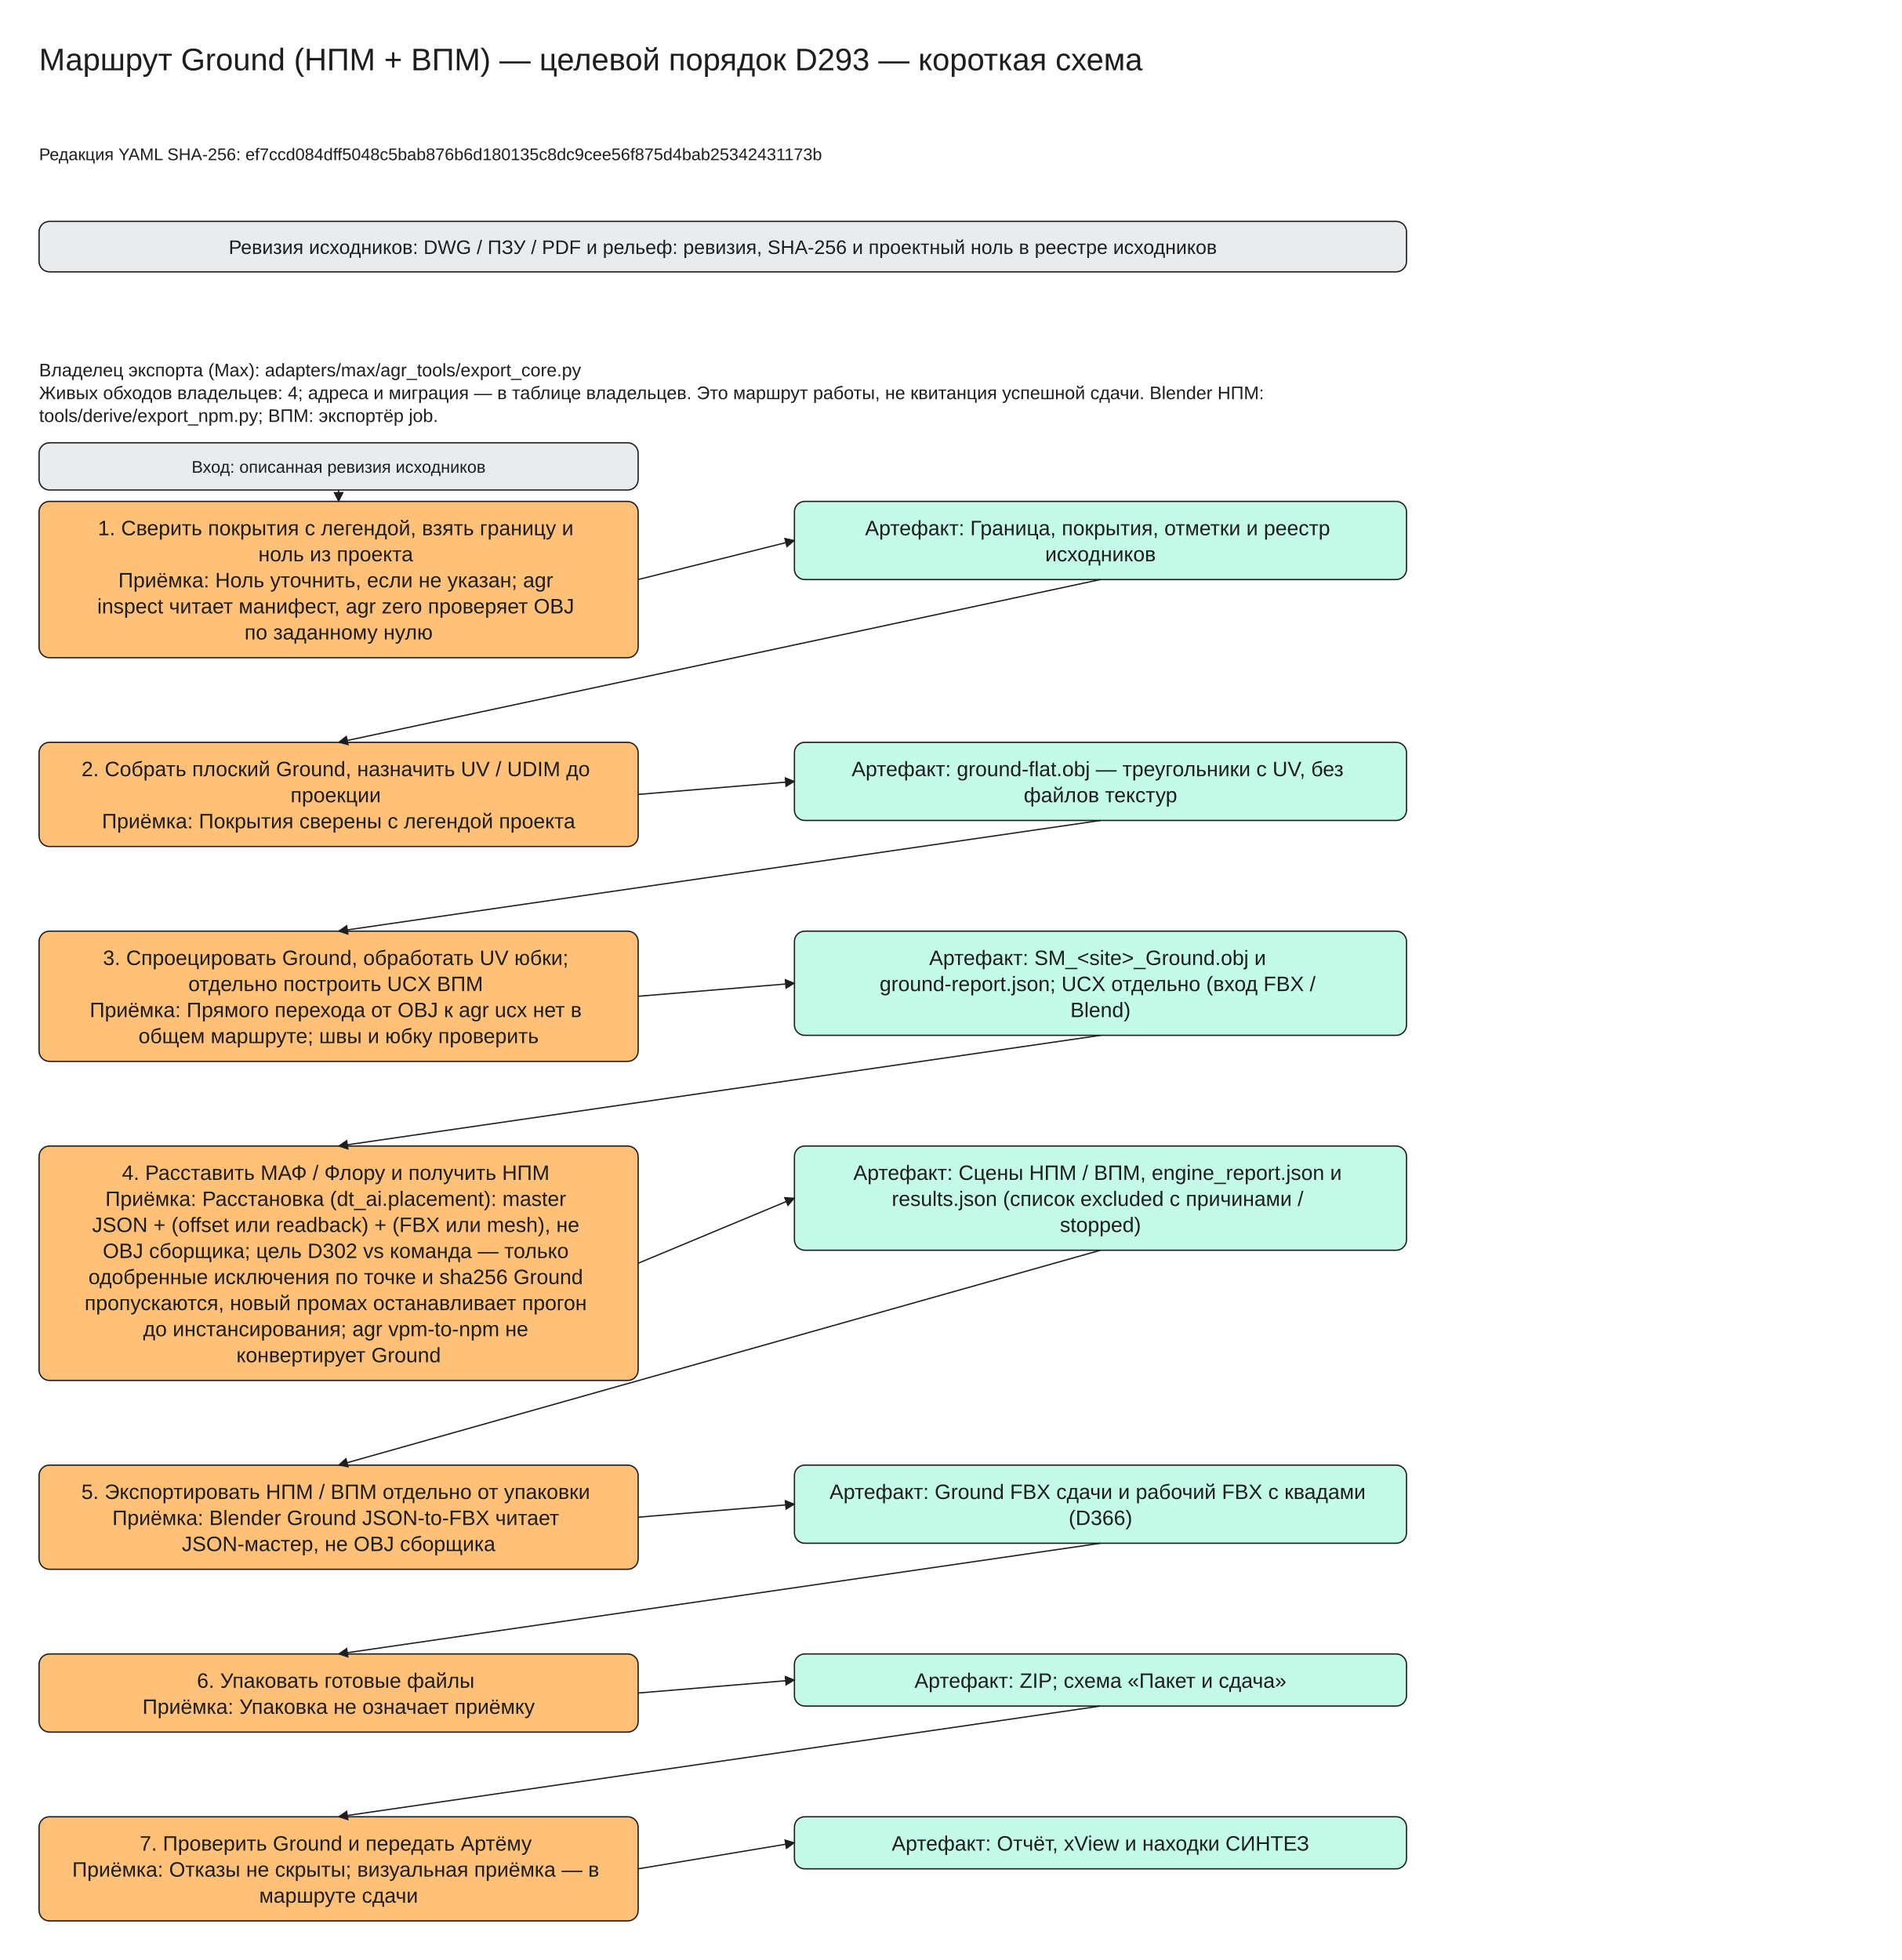
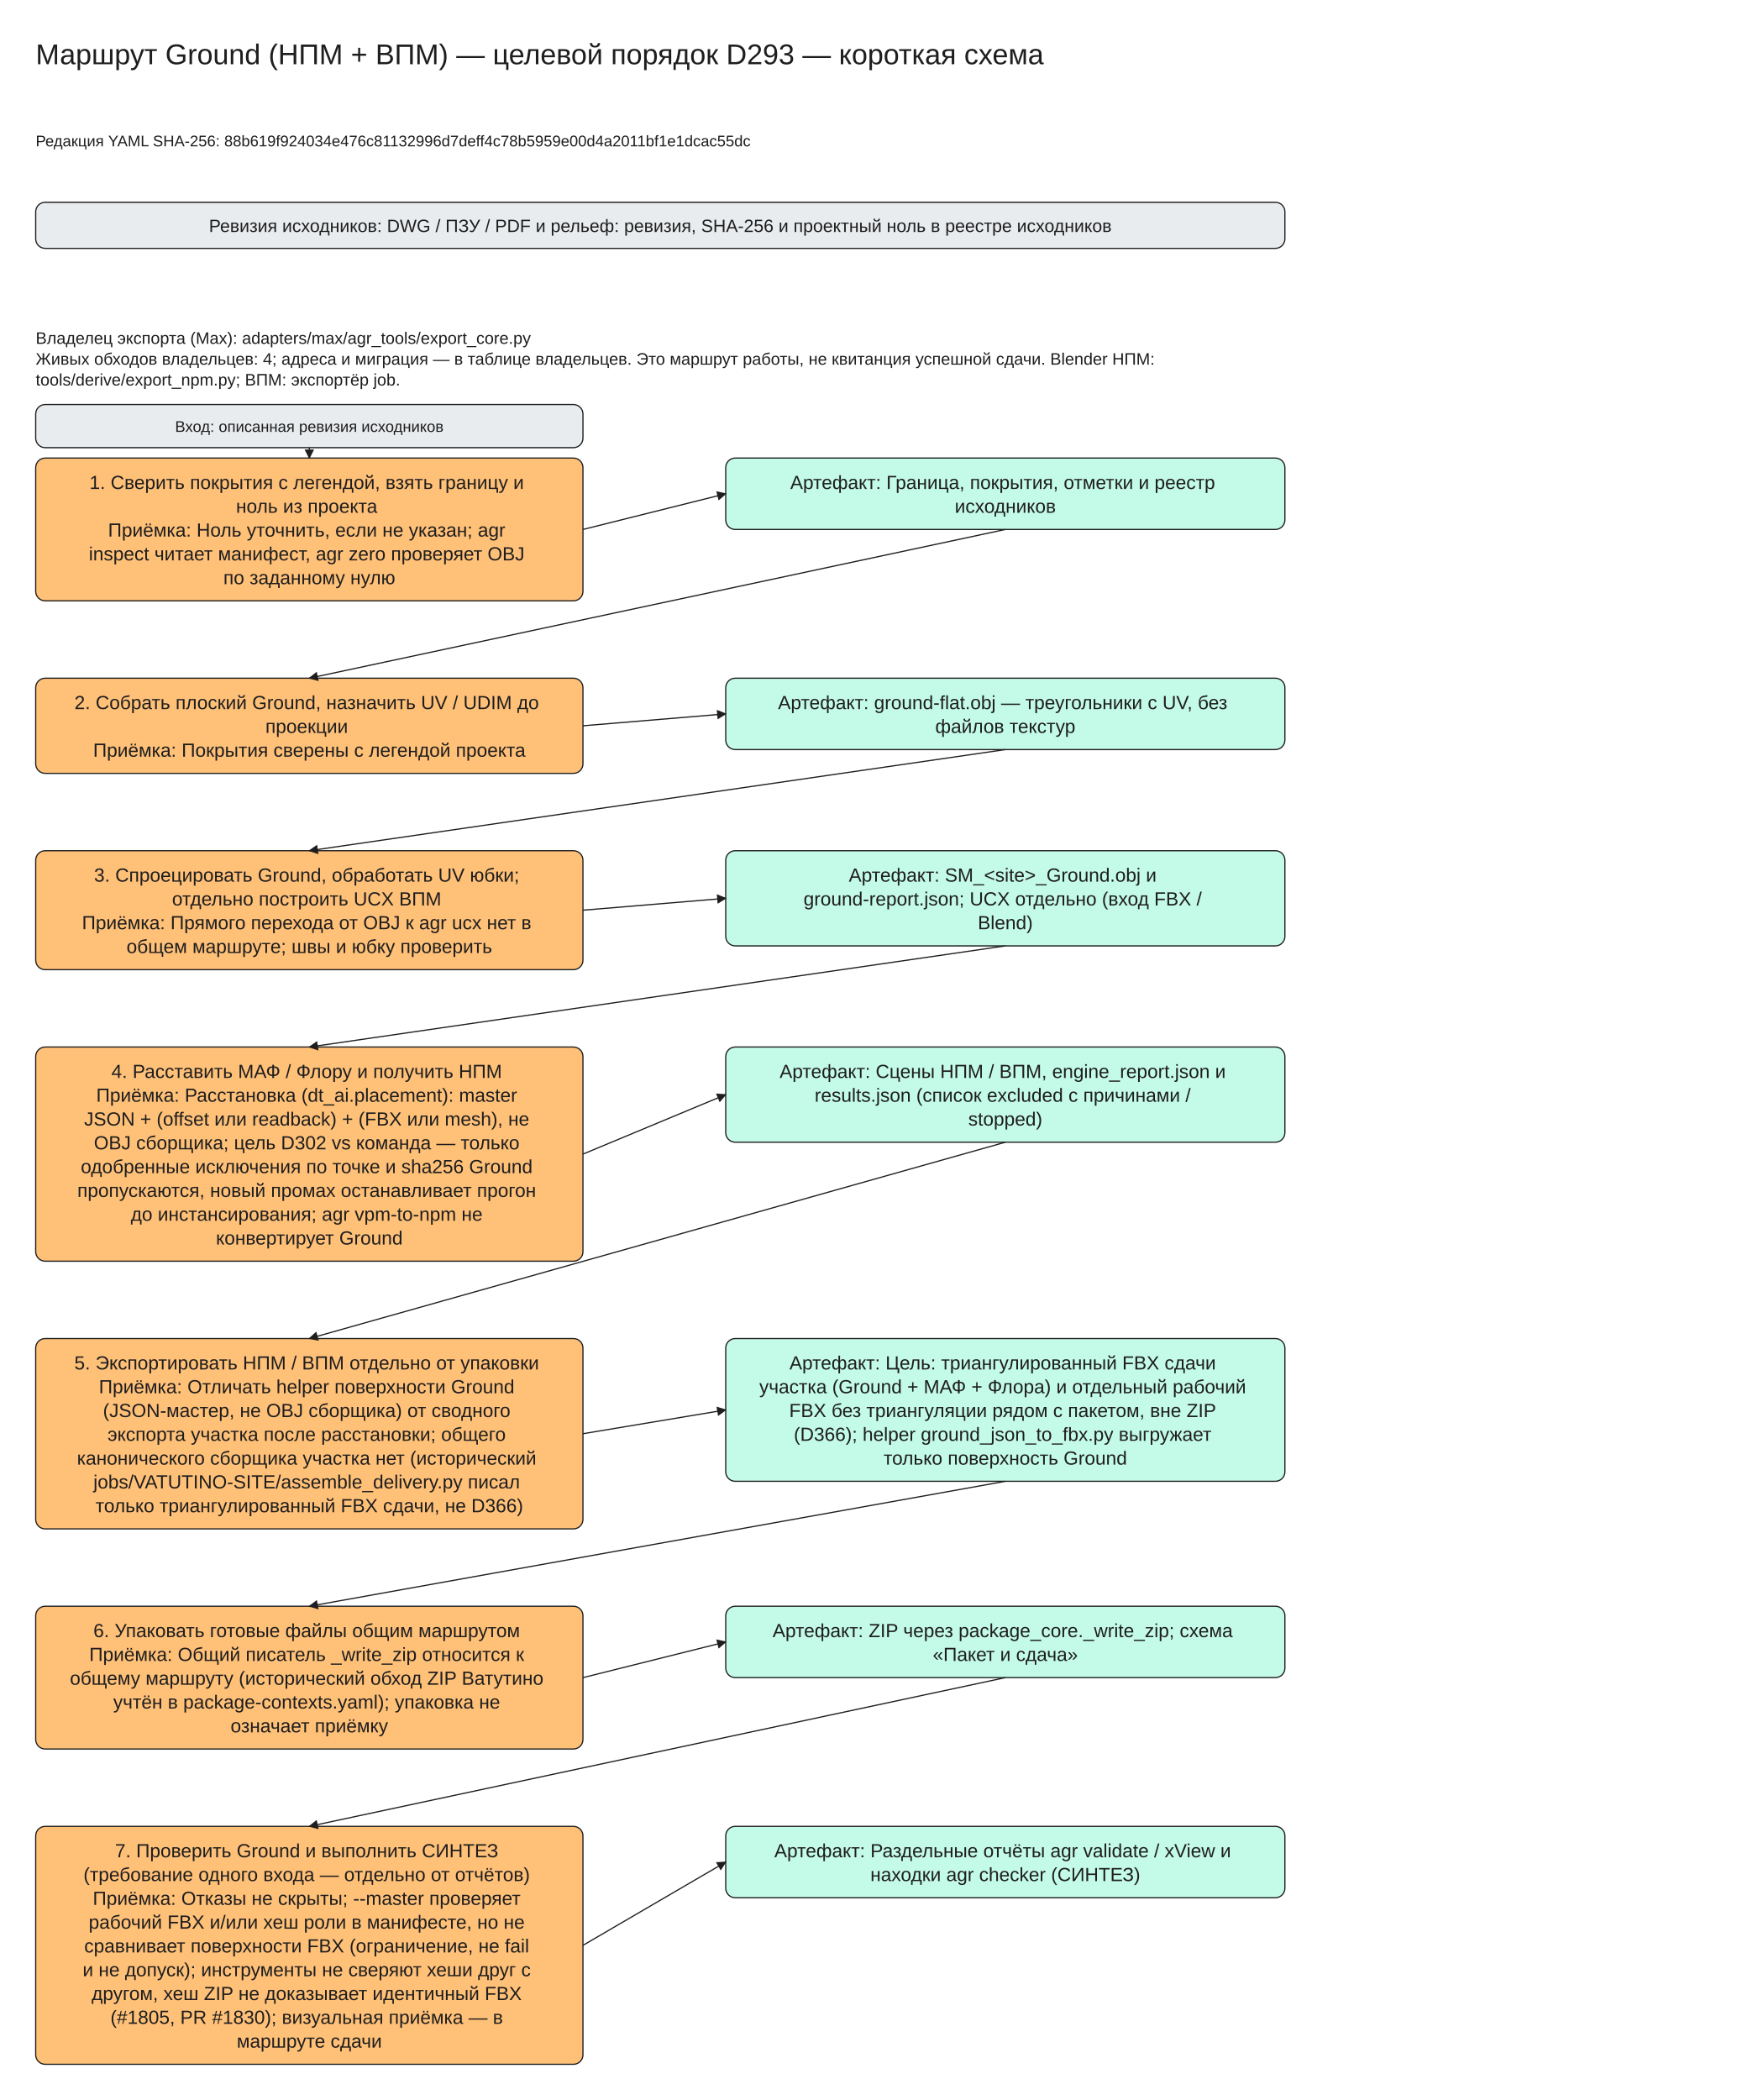
- <svg xmlns="http://www.w3.org/2000/svg" viewBox="0 -30 1460 1505" width="1460" height="1505" font-family="Segoe UI, Arial, sans-serif">
+ <svg xmlns="http://www.w3.org/2000/svg" viewBox="0 -30 1460 1765" width="1460" height="1765" font-family="Segoe UI, Arial, sans-serif">
  <defs>
    <marker id="arrow" viewBox="0 0 10 10" refX="9" refY="5" markerWidth="8" markerHeight="8" orient="auto-start-reverse">
      <path d="M0,0 L10,5 L0,10 z" fill="#1e1e1e" />
    </marker>
  </defs>
-   <rect x="0" y="-30" width="1460" height="1505" fill="#ffffff" />
+   <rect x="0" y="-30" width="1460" height="1765" fill="#ffffff" />
  <rect x="30" y="140" width="1050" height="38.75" rx="8" fill="#e9ecef" stroke="#1e1e1e" />
  <rect x="30" y="355" width="460" height="120.0" rx="8" fill="#ffc078" stroke="#1e1e1e" />
  <rect x="610" y="355" width="470" height="60.0" rx="8" fill="#c3fae8" stroke="#1e1e1e" />
  <rect x="30" y="310" width="460" height="36.25" rx="8" fill="#e9ecef" stroke="#1e1e1e" />
  <line x1="260.0" y1="346.25" x2="260.0" y2="355.0" stroke="#1e1e1e" marker-end="url(#arrow)" />
  <line x1="490" y1="415.0" x2="610" y2="385.0" stroke="#1e1e1e" marker-end="url(#arrow)" />
  <rect x="30" y="540.0" width="460" height="80.0" rx="8" fill="#ffc078" stroke="#1e1e1e" />
  <rect x="610" y="540.0" width="470" height="60.0" rx="8" fill="#c3fae8" stroke="#1e1e1e" />
  <line x1="845.0" y1="415.0" x2="260.0" y2="540.0" stroke="#1e1e1e" marker-end="url(#arrow)" />
  <line x1="490" y1="580.0" x2="610" y2="570.0" stroke="#1e1e1e" marker-end="url(#arrow)" />
  <rect x="30" y="685.0" width="460" height="100.0" rx="8" fill="#ffc078" stroke="#1e1e1e" />
  <rect x="610" y="685.0" width="470" height="80.0" rx="8" fill="#c3fae8" stroke="#1e1e1e" />
  <line x1="845.0" y1="600.0" x2="260.0" y2="685.0" stroke="#1e1e1e" marker-end="url(#arrow)" />
  <line x1="490" y1="735.0" x2="610" y2="725.0" stroke="#1e1e1e" marker-end="url(#arrow)" />
  <rect x="30" y="850.0" width="460" height="180.0" rx="8" fill="#ffc078" stroke="#1e1e1e" />
  <rect x="610" y="850.0" width="470" height="80.0" rx="8" fill="#c3fae8" stroke="#1e1e1e" />
  <line x1="845.0" y1="765.0" x2="260.0" y2="850.0" stroke="#1e1e1e" marker-end="url(#arrow)" />
  <line x1="490" y1="940.0" x2="610" y2="890.0" stroke="#1e1e1e" marker-end="url(#arrow)" />
-   <rect x="30" y="1095.0" width="460" height="80.0" rx="8" fill="#ffc078" stroke="#1e1e1e" />
-   <rect x="610" y="1095.0" width="470" height="60.0" rx="8" fill="#c3fae8" stroke="#1e1e1e" />
+   <rect x="30" y="1095.0" width="460" height="160.0" rx="8" fill="#ffc078" stroke="#1e1e1e" />
+   <rect x="610" y="1095.0" width="470" height="120.0" rx="8" fill="#c3fae8" stroke="#1e1e1e" />
  <line x1="845.0" y1="930.0" x2="260.0" y2="1095.0" stroke="#1e1e1e" marker-end="url(#arrow)" />
-   <line x1="490" y1="1135.0" x2="610" y2="1125.0" stroke="#1e1e1e" marker-end="url(#arrow)" />
-   <rect x="30" y="1240.0" width="460" height="60.0" rx="8" fill="#ffc078" stroke="#1e1e1e" />
-   <rect x="610" y="1240.0" width="470" height="40.0" rx="8" fill="#c3fae8" stroke="#1e1e1e" />
-   <line x1="845.0" y1="1155.0" x2="260.0" y2="1240.0" stroke="#1e1e1e" marker-end="url(#arrow)" />
-   <line x1="490" y1="1270.0" x2="610" y2="1260.0" stroke="#1e1e1e" marker-end="url(#arrow)" />
-   <rect x="30" y="1365.0" width="460" height="80.0" rx="8" fill="#ffc078" stroke="#1e1e1e" />
-   <rect x="610" y="1365.0" width="470" height="40.0" rx="8" fill="#c3fae8" stroke="#1e1e1e" />
-   <line x1="845.0" y1="1280.0" x2="260.0" y2="1365.0" stroke="#1e1e1e" marker-end="url(#arrow)" />
-   <line x1="490" y1="1405.0" x2="610" y2="1385.0" stroke="#1e1e1e" marker-end="url(#arrow)" />
+   <line x1="490" y1="1175.0" x2="610" y2="1155.0" stroke="#1e1e1e" marker-end="url(#arrow)" />
+   <rect x="30" y="1320.0" width="460" height="120.0" rx="8" fill="#ffc078" stroke="#1e1e1e" />
+   <rect x="610" y="1320.0" width="470" height="60.0" rx="8" fill="#c3fae8" stroke="#1e1e1e" />
+   <line x1="845.0" y1="1215.0" x2="260.0" y2="1320.0" stroke="#1e1e1e" marker-end="url(#arrow)" />
+   <line x1="490" y1="1380.0" x2="610" y2="1350.0" stroke="#1e1e1e" marker-end="url(#arrow)" />
+   <rect x="30" y="1505.0" width="460" height="200.0" rx="8" fill="#ffc078" stroke="#1e1e1e" />
+   <rect x="610" y="1505.0" width="470" height="60.0" rx="8" fill="#c3fae8" stroke="#1e1e1e" />
+   <line x1="845.0" y1="1380.0" x2="260.0" y2="1505.0" stroke="#1e1e1e" marker-end="url(#arrow)" />
+   <line x1="490" y1="1605.0" x2="610" y2="1535.0" stroke="#1e1e1e" marker-end="url(#arrow)" />
  <text x="30" y="0" font-size="24" text-anchor="start" fill="#1e1e1e">
    <tspan x="30" dy="24">Маршрут Ground (НПМ + ВПМ) — целевой порядок D293 — короткая схема</tspan>
  </text>
  <text x="30" y="80" font-size="13" text-anchor="start" fill="#1e1e1e">
-     <tspan x="30" dy="13">Редакция YAML SHA-256: ef7ccd084dff5048c5bab876b6d180135c8dc9cee56f875d4bab25342431173b</tspan>
+     <tspan x="30" dy="13">Редакция YAML SHA-256: 88b619f924034e476c81132996d7deff4c78b5959e00d4a2011bf1e1dcac55dc</tspan>
  </text>
  <text x="555.0" y="150.0" font-size="15" text-anchor="middle" fill="#1e1e1e">
    <tspan x="555.0" dy="15">Ревизия исходников: DWG / ПЗУ / PDF и рельеф: ревизия, SHA-256 и проектный ноль в реестре исходников</tspan>
  </text>
  <text x="30" y="245" font-size="14" text-anchor="start" fill="#1e1e1e">
    <tspan x="30" dy="14">Владелец экспорта (Max): adapters/max/agr_tools/export_core.py</tspan>
    <tspan x="30" dy="17.5">Живых обходов владельцев: 4; адреса и миграция — в таблице владельцев. Это маршрут работы, не квитанция успешной сдачи. Blender НПМ:</tspan>
    <tspan x="30" dy="17.5">tools/derive/export_npm.py; ВПМ: экспортёр job.</tspan>
  </text>
  <text x="260.0" y="365.0" font-size="16" text-anchor="middle" fill="#1e1e1e">
    <tspan x="260.0" dy="16">1. Сверить покрытия с легендой, взять границу и</tspan>
    <tspan x="260.0" dy="20.0">ноль из проекта</tspan>
    <tspan x="260.0" dy="20.0">Приёмка: Ноль уточнить, если не указан; agr</tspan>
    <tspan x="260.0" dy="20.0">inspect читает манифест, agr zero проверяет OBJ</tspan>
    <tspan x="260.0" dy="20.0">по заданному нулю</tspan>
  </text>
  <text x="845.0" y="365.0" font-size="16" text-anchor="middle" fill="#1e1e1e">
    <tspan x="845.0" dy="16">Артефакт: Граница, покрытия, отметки и реестр</tspan>
    <tspan x="845.0" dy="20.0">исходников</tspan>
  </text>
  <text x="260.0" y="320.0" font-size="13" text-anchor="middle" fill="#1e1e1e">
    <tspan x="260.0" dy="13">Вход: описанная ревизия исходников</tspan>
  </text>
  <text x="260.0" y="550.0" font-size="16" text-anchor="middle" fill="#1e1e1e">
    <tspan x="260.0" dy="16">2. Собрать плоский Ground, назначить UV / UDIM до</tspan>
    <tspan x="260.0" dy="20.0">проекции</tspan>
    <tspan x="260.0" dy="20.0">Приёмка: Покрытия сверены с легендой проекта</tspan>
  </text>
  <text x="845.0" y="550.0" font-size="16" text-anchor="middle" fill="#1e1e1e">
    <tspan x="845.0" dy="16">Артефакт: ground-flat.obj — треугольники с UV, без</tspan>
    <tspan x="845.0" dy="20.0">файлов текстур</tspan>
  </text>
  <text x="260.0" y="695.0" font-size="16" text-anchor="middle" fill="#1e1e1e">
    <tspan x="260.0" dy="16">3. Спроецировать Ground, обработать UV юбки;</tspan>
    <tspan x="260.0" dy="20.0">отдельно построить UCX ВПМ</tspan>
    <tspan x="260.0" dy="20.0">Приёмка: Прямого перехода от OBJ к agr ucx нет в</tspan>
    <tspan x="260.0" dy="20.0">общем маршруте; швы и юбку проверить</tspan>
  </text>
  <text x="845.0" y="695.0" font-size="16" text-anchor="middle" fill="#1e1e1e">
    <tspan x="845.0" dy="16">Артефакт: SM_&lt;site&gt;_Ground.obj и</tspan>
    <tspan x="845.0" dy="20.0">ground-report.json; UCX отдельно (вход FBX /</tspan>
    <tspan x="845.0" dy="20.0">Blend)</tspan>
  </text>
  <text x="260.0" y="860.0" font-size="16" text-anchor="middle" fill="#1e1e1e">
    <tspan x="260.0" dy="16">4. Расставить МАФ / Флору и получить НПМ</tspan>
    <tspan x="260.0" dy="20.0">Приёмка: Расстановка (dt_ai.placement): master</tspan>
    <tspan x="260.0" dy="20.0">JSON + (offset или readback) + (FBX или mesh), не</tspan>
    <tspan x="260.0" dy="20.0">OBJ сборщика; цель D302 vs команда — только</tspan>
    <tspan x="260.0" dy="20.0">одобренные исключения по точке и sha256 Ground</tspan>
    <tspan x="260.0" dy="20.0">пропускаются, новый промах останавливает прогон</tspan>
    <tspan x="260.0" dy="20.0">до инстансирования; agr vpm-to-npm не</tspan>
    <tspan x="260.0" dy="20.0">конвертирует Ground</tspan>
  </text>
  <text x="845.0" y="860.0" font-size="16" text-anchor="middle" fill="#1e1e1e">
    <tspan x="845.0" dy="16">Артефакт: Сцены НПМ / ВПМ, engine_report.json и</tspan>
    <tspan x="845.0" dy="20.0">results.json (список excluded с причинами /</tspan>
    <tspan x="845.0" dy="20.0">stopped)</tspan>
  </text>
  <text x="260.0" y="1105.0" font-size="16" text-anchor="middle" fill="#1e1e1e">
    <tspan x="260.0" dy="16">5. Экспортировать НПМ / ВПМ отдельно от упаковки</tspan>
-     <tspan x="260.0" dy="20.0">Приёмка: Blender Ground JSON-to-FBX читает</tspan>
-     <tspan x="260.0" dy="20.0">JSON-мастер, не OBJ сборщика</tspan>
+     <tspan x="260.0" dy="20.0">Приёмка: Отличать helper поверхности Ground</tspan>
+     <tspan x="260.0" dy="20.0">(JSON-мастер, не OBJ сборщика) от сводного</tspan>
+     <tspan x="260.0" dy="20.0">экспорта участка после расстановки; общего</tspan>
+     <tspan x="260.0" dy="20.0">канонического сборщика участка нет (исторический</tspan>
+     <tspan x="260.0" dy="20.0">jobs/VATUTINO-SITE/assemble_delivery.py писал</tspan>
+     <tspan x="260.0" dy="20.0">только триангулированный FBX сдачи, не D366)</tspan>
  </text>
  <text x="845.0" y="1105.0" font-size="16" text-anchor="middle" fill="#1e1e1e">
-     <tspan x="845.0" dy="16">Артефакт: Ground FBX сдачи и рабочий FBX с квадами</tspan>
-     <tspan x="845.0" dy="20.0">(D366)</tspan>
+     <tspan x="845.0" dy="16">Артефакт: Цель: триангулированный FBX сдачи</tspan>
+     <tspan x="845.0" dy="20.0">участка (Ground + МАФ + Флора) и отдельный рабочий</tspan>
+     <tspan x="845.0" dy="20.0">FBX без триангуляции рядом с пакетом, вне ZIP</tspan>
+     <tspan x="845.0" dy="20.0">(D366); helper ground_json_to_fbx.py выгружает</tspan>
+     <tspan x="845.0" dy="20.0">только поверхность Ground</tspan>
  </text>
-   <text x="260.0" y="1250.0" font-size="16" text-anchor="middle" fill="#1e1e1e">
-     <tspan x="260.0" dy="16">6. Упаковать готовые файлы</tspan>
-     <tspan x="260.0" dy="20.0">Приёмка: Упаковка не означает приёмку</tspan>
+   <text x="260.0" y="1330.0" font-size="16" text-anchor="middle" fill="#1e1e1e">
+     <tspan x="260.0" dy="16">6. Упаковать готовые файлы общим маршрутом</tspan>
+     <tspan x="260.0" dy="20.0">Приёмка: Общий писатель _write_zip относится к</tspan>
+     <tspan x="260.0" dy="20.0">общему маршруту (исторический обход ZIP Ватутино</tspan>
+     <tspan x="260.0" dy="20.0">учтён в package-contexts.yaml); упаковка не</tspan>
+     <tspan x="260.0" dy="20.0">означает приёмку</tspan>
  </text>
-   <text x="845.0" y="1250.0" font-size="16" text-anchor="middle" fill="#1e1e1e">
-     <tspan x="845.0" dy="16">Артефакт: ZIP; схема «Пакет и сдача»</tspan>
+   <text x="845.0" y="1330.0" font-size="16" text-anchor="middle" fill="#1e1e1e">
+     <tspan x="845.0" dy="16">Артефакт: ZIP через package_core._write_zip; схема</tspan>
+     <tspan x="845.0" dy="20.0">«Пакет и сдача»</tspan>
  </text>
-   <text x="260.0" y="1375.0" font-size="16" text-anchor="middle" fill="#1e1e1e">
-     <tspan x="260.0" dy="16">7. Проверить Ground и передать Артёму</tspan>
-     <tspan x="260.0" dy="20.0">Приёмка: Отказы не скрыты; визуальная приёмка — в</tspan>
+   <text x="260.0" y="1515.0" font-size="16" text-anchor="middle" fill="#1e1e1e">
+     <tspan x="260.0" dy="16">7. Проверить Ground и выполнить СИНТЕЗ</tspan>
+     <tspan x="260.0" dy="20.0">(требование одного входа — отдельно от отчётов)</tspan>
+     <tspan x="260.0" dy="20.0">Приёмка: Отказы не скрыты; --master проверяет</tspan>
+     <tspan x="260.0" dy="20.0">рабочий FBX и/или хеш роли в манифесте, но не</tspan>
+     <tspan x="260.0" dy="20.0">сравнивает поверхности FBX (ограничение, не fail</tspan>
+     <tspan x="260.0" dy="20.0">и не допуск); инструменты не сверяют хеши друг с</tspan>
+     <tspan x="260.0" dy="20.0">другом, хеш ZIP не доказывает идентичный FBX</tspan>
+     <tspan x="260.0" dy="20.0">(#1805, PR #1830); визуальная приёмка — в</tspan>
    <tspan x="260.0" dy="20.0">маршруте сдачи</tspan>
  </text>
-   <text x="845.0" y="1375.0" font-size="16" text-anchor="middle" fill="#1e1e1e">
-     <tspan x="845.0" dy="16">Артефакт: Отчёт, xView и находки СИНТЕЗ</tspan>
+   <text x="845.0" y="1515.0" font-size="16" text-anchor="middle" fill="#1e1e1e">
+     <tspan x="845.0" dy="16">Артефакт: Раздельные отчёты agr validate / xView и</tspan>
+     <tspan x="845.0" dy="20.0">находки agr checker (СИНТЕЗ)</tspan>
  </text>
</svg>
